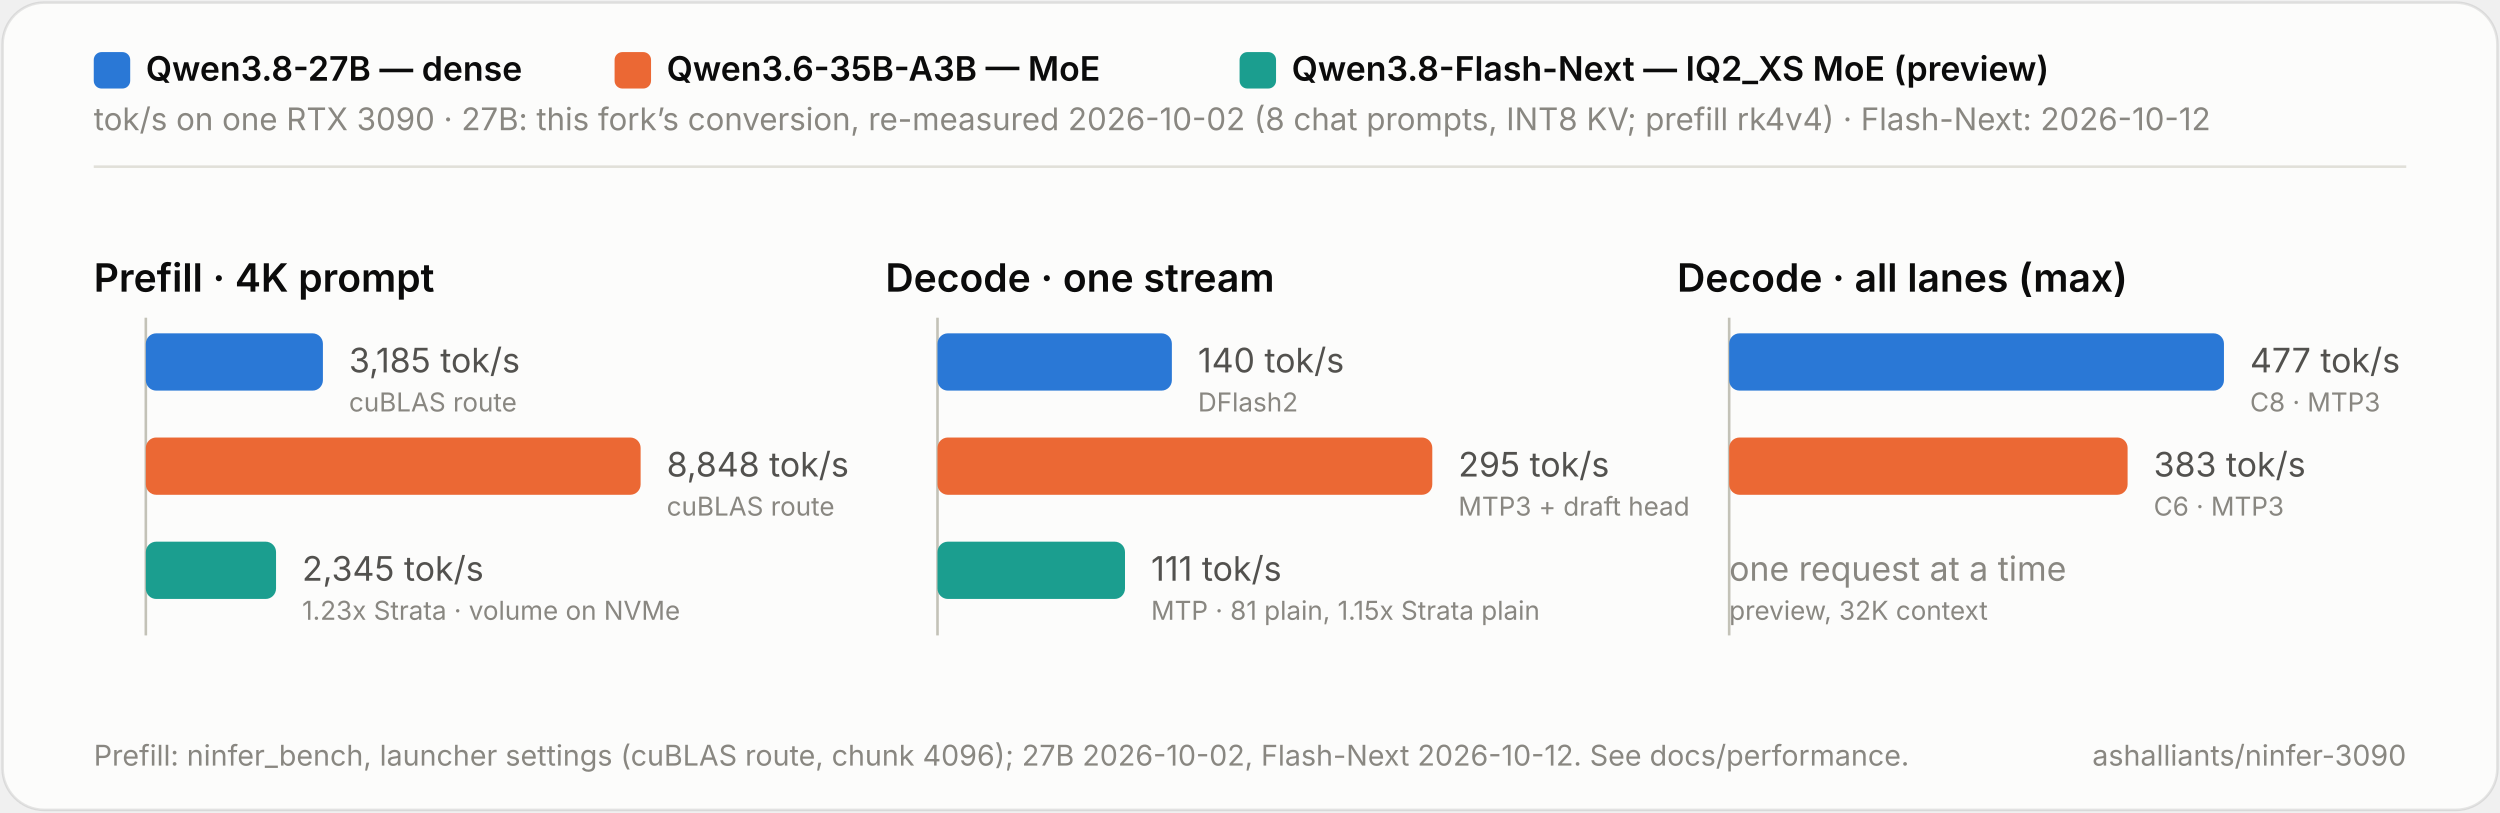
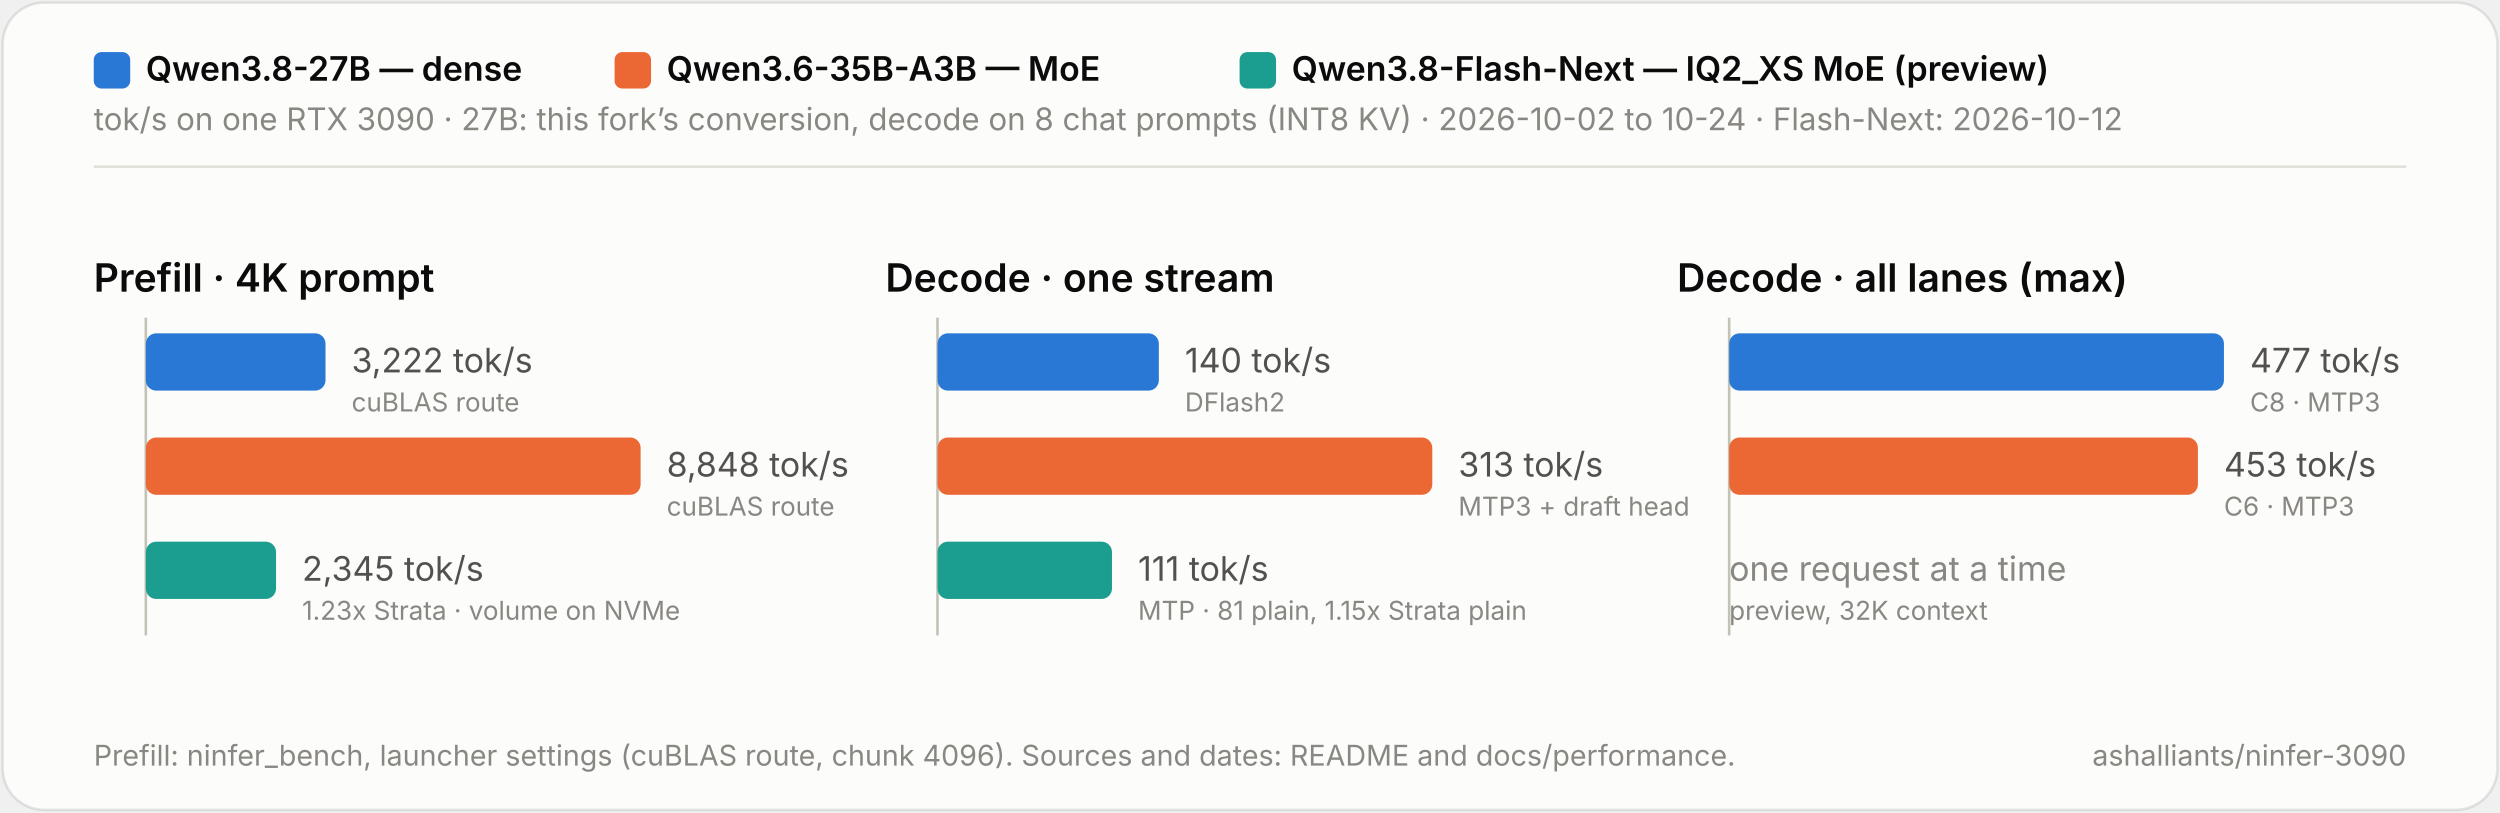
- <svg xmlns="http://www.w3.org/2000/svg" viewBox="0 0 960 312" width="960" height="312" role="img" aria-label="NInfer-3090 throughput on one RTX 3090: prefill 3,185-8,848 tok/s; decode one stream 140-295 tok/s; decode all lanes 383-477 tok/s; Qwen3.8-Flash-Next preview: prefill 2,345 tok/s, decode 111 tok/s">
+ <svg xmlns="http://www.w3.org/2000/svg" viewBox="0 0 960 312" width="960" height="312" role="img" aria-label="NInfer-3090 throughput on one RTX 3090: prefill 3,222-8,848 tok/s; decode one stream 140-313 tok/s; decode all lanes 453-477 tok/s; Qwen3.8-Flash-Next preview: prefill 2,345 tok/s, decode 111 tok/s">
  <style>
    .nb-surface  { fill: #fcfcfb; }
    .nb-border   { stroke: rgba(11,11,11,0.10); }
    .nb-primary  { fill: #0b0b0b; }
    .nb-secondary{ fill: #52514e; }
    .nb-muted    { fill: #898781; }
    .nb-hair     { stroke: #e1e0d9; }
    .nb-baseline { stroke: #c3c2b7; }
    .nb-s1       { fill: #2a78d6; }
    .nb-s2       { fill: #eb6834; }
    .nb-s3       { fill: #1b9e8f; }
    .nb-dashed   { stroke: #898781; fill: none; stroke-dasharray: 4 3; }
    text { font-family: system-ui, -apple-system, "Segoe UI", sans-serif; }
    @media (prefers-color-scheme: dark) {
      .nb-surface  { fill: #1a1a19; }
      .nb-border   { stroke: rgba(255,255,255,0.10); }
      .nb-primary  { fill: #ffffff; }
      .nb-secondary{ fill: #c3c2b7; }
      .nb-muted    { fill: #898781; }
      .nb-hair     { stroke: #2c2c2a; }
      .nb-baseline { stroke: #383835; }
      .nb-s1       { fill: #3987e5; }
      .nb-s2       { fill: #d95926; }
      .nb-s3       { fill: #2fbfae; }
    }
  </style>
  <rect x="1" y="1" width="958" height="310" rx="16" class="nb-surface nb-border" stroke-width="1" />
  <rect x="36" y="20" width="14" height="14" rx="3" class="nb-s1" />
  <text x="56" y="31" font-size="13" font-weight="600" class="nb-primary">Qwen3.8-27B — dense</text>
  <rect x="236" y="20" width="14" height="14" rx="3" class="nb-s2" />
  <text x="256" y="31" font-size="13" font-weight="600" class="nb-primary">Qwen3.6-35B-A3B — MoE</text>
  <rect x="476" y="20" width="14" height="14" rx="3" class="nb-s3" />
  <text x="496" y="31" font-size="13" font-weight="600" class="nb-primary">Qwen3.8-Flash-Next — IQ2_XS MoE (preview)</text>
-   <text x="36" y="50" font-size="12" class="nb-muted">tok/s on one RTX 3090 · 27B: this fork’s conversion, re-measured 2026-10-02 (8 chat prompts, INT8 KV; prefill rk4v4) · Flash-Next: 2026-10-12</text>
+   <text x="36" y="50" font-size="12" class="nb-muted">tok/s on one RTX 3090 · 27B: this fork’s conversion, decode on 8 chat prompts (INT8 KV) · 2026-10-02 to 10-24 · Flash-Next: 2026-10-12</text>
  <line x1="36" y1="64" x2="924" y2="64" class="nb-hair" stroke-width="1" />
  <g>
    <text x="36" y="112" font-size="15" font-weight="600" class="nb-primary">Prefill · 4K prompt</text>
    <line x1="56" y1="122" x2="56" y2="244" class="nb-baseline" stroke-width="1" />
    <rect x="36" y="20" width="0" height="0" opacity="0" />
-     <rect x="56" y="128" width="68" height="22" rx="4" class="nb-s1" />
-     <text x="134" y="143" font-size="13" class="nb-secondary">3,185 tok/s</text>
-     <text x="134" y="158" font-size="10" class="nb-muted">cuBLAS route</text>
+     <rect x="56" y="128" width="69" height="22" rx="4" class="nb-s1" />
+     <text x="135" y="143" font-size="13" class="nb-secondary">3,222 tok/s</text>
+     <text x="135" y="158" font-size="10" class="nb-muted">cuBLAS route</text>
    <rect x="56" y="168" width="190" height="22" rx="4" class="nb-s2" />
    <text x="256" y="183" font-size="13" class="nb-secondary">8,848 tok/s</text>
    <text x="256" y="198" font-size="10" class="nb-muted">cuBLAS route</text>
    <rect x="56" y="208" width="50" height="22" rx="4" class="nb-s3" />
    <text x="116" y="223" font-size="13" class="nb-secondary">2,345 tok/s</text>
    <text x="116" y="238" font-size="10" class="nb-muted">1.23x Strata · volume on NVMe</text>
  </g>
  <g>
    <text x="340" y="112" font-size="15" font-weight="600" class="nb-primary">Decode · one stream</text>
    <line x1="360" y1="122" x2="360" y2="244" class="nb-baseline" stroke-width="1" />
-     <rect x="360" y="128" width="90" height="22" rx="4" class="nb-s1" />
-     <text x="460" y="143" font-size="13" class="nb-secondary">140 tok/s</text>
-     <text x="460" y="158" font-size="10" class="nb-muted">DFlash2</text>
+     <rect x="360" y="128" width="85" height="22" rx="4" class="nb-s1" />
+     <text x="455" y="143" font-size="13" class="nb-secondary">140 tok/s</text>
+     <text x="455" y="158" font-size="10" class="nb-muted">DFlash2</text>
    <rect x="360" y="168" width="190" height="22" rx="4" class="nb-s2" />
-     <text x="560" y="183" font-size="13" class="nb-secondary">295 tok/s</text>
+     <text x="560" y="183" font-size="13" class="nb-secondary">313 tok/s</text>
    <text x="560" y="198" font-size="10" class="nb-muted">MTP3 + draft head</text>
-     <rect x="360" y="208" width="72" height="22" rx="4" class="nb-s3" />
-     <text x="442" y="223" font-size="13" class="nb-secondary">111 tok/s</text>
-     <text x="442" y="238" font-size="10" class="nb-muted">MTP · 81 plain, 1.15x Strata plain</text>
+     <rect x="360" y="208" width="67" height="22" rx="4" class="nb-s3" />
+     <text x="437" y="223" font-size="13" class="nb-secondary">111 tok/s</text>
+     <text x="437" y="238" font-size="10" class="nb-muted">MTP · 81 plain, 1.15x Strata plain</text>
  </g>
  <g>
    <text x="644" y="112" font-size="15" font-weight="600" class="nb-primary">Decode · all lanes (max)</text>
    <line x1="664" y1="122" x2="664" y2="244" class="nb-baseline" stroke-width="1" />
    <rect x="664" y="128" width="190" height="22" rx="4" class="nb-s1" />
    <text x="864" y="143" font-size="13" class="nb-secondary">477 tok/s</text>
    <text x="864" y="158" font-size="10" class="nb-muted">C8 · MTP3</text>
-     <rect x="664" y="168" width="153" height="22" rx="4" class="nb-s2" />
-     <text x="827" y="183" font-size="13" class="nb-secondary">383 tok/s</text>
-     <text x="827" y="198" font-size="10" class="nb-muted">C6 · MTP3</text>
+     <rect x="664" y="168" width="180" height="22" rx="4" class="nb-s2" />
+     <text x="854" y="183" font-size="13" class="nb-secondary">453 tok/s</text>
+     <text x="854" y="198" font-size="10" class="nb-muted">C6 · MTP3</text>
    <text x="664" y="223" font-size="13" class="nb-muted">one request at a time</text>
    <text x="664" y="238" font-size="10" class="nb-muted">preview, 32K context</text>
  </g>
-   <text x="36" y="294" font-size="11" class="nb-muted">Prefill: ninfer_bench, launcher settings (cuBLAS route, chunk 4096); 27B 2026-10-02, Flash-Next 2026-10-12. See docs/performance.</text>
+   <text x="36" y="294" font-size="11" class="nb-muted">Prefill: ninfer_bench, launcher settings (cuBLAS route, chunk 4096). Sources and dates: README and docs/performance.</text>
  <text x="924" y="294" font-size="11" text-anchor="end" class="nb-muted">ashalliants/ninfer-3090</text>
</svg>
